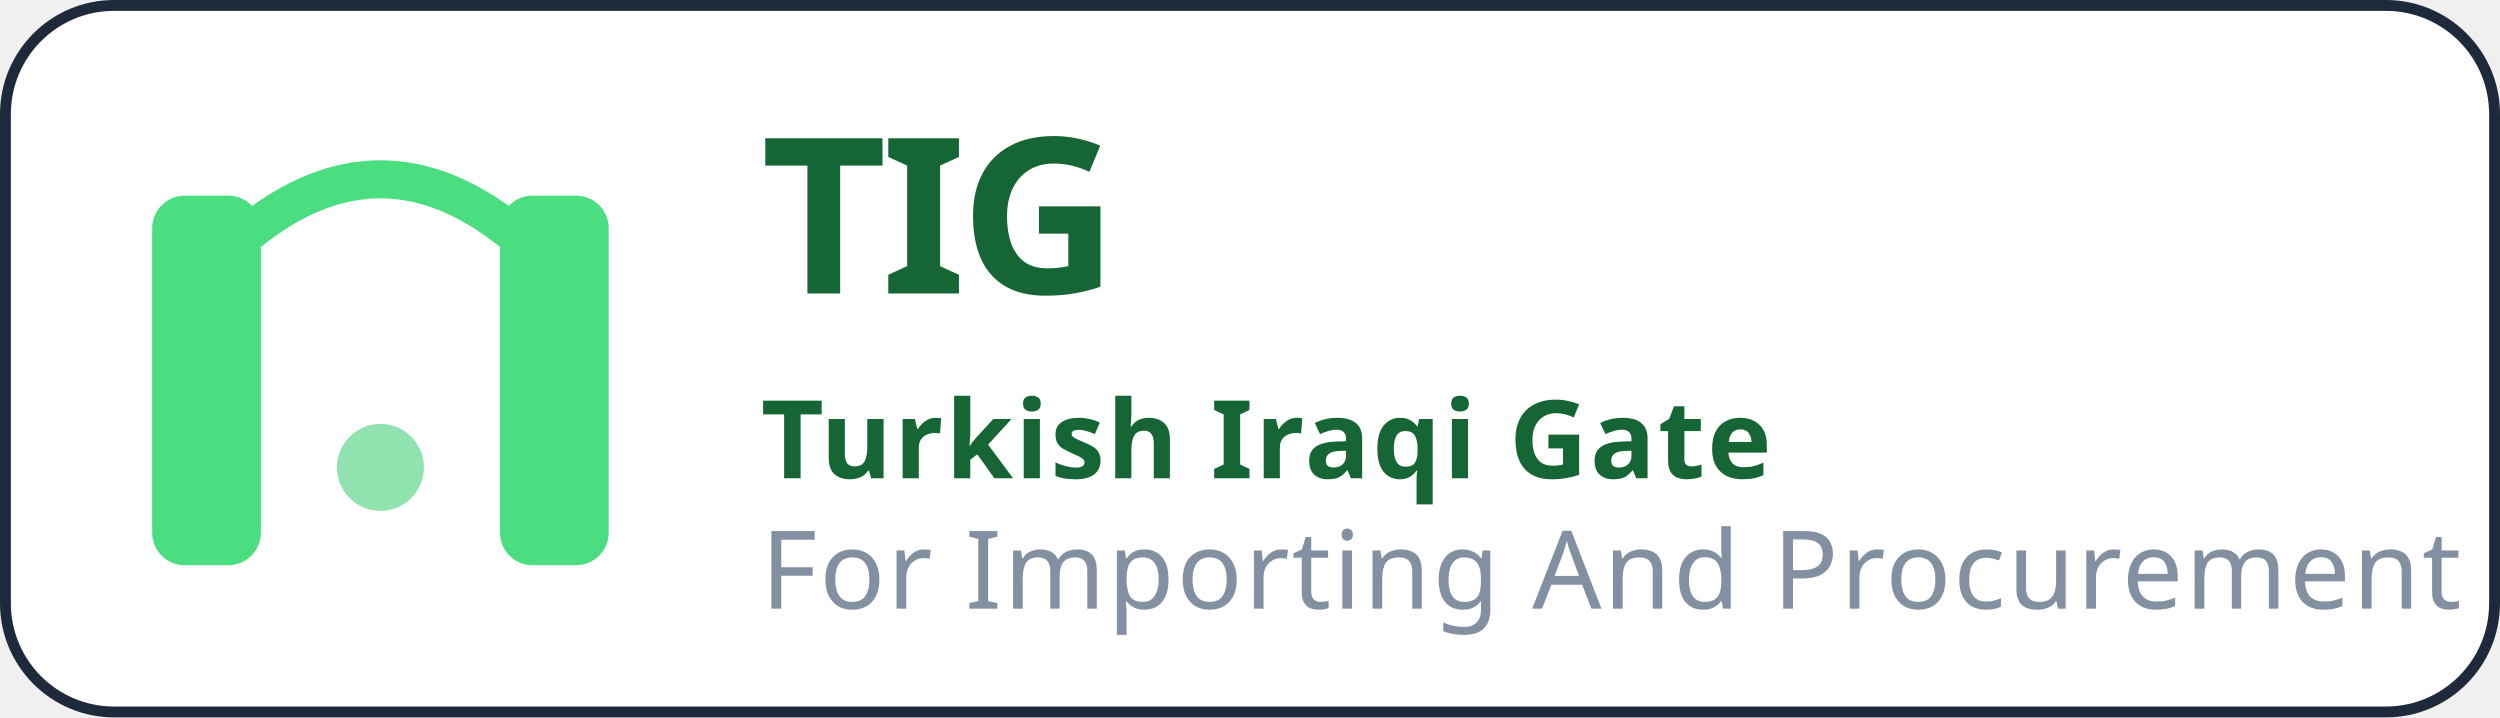
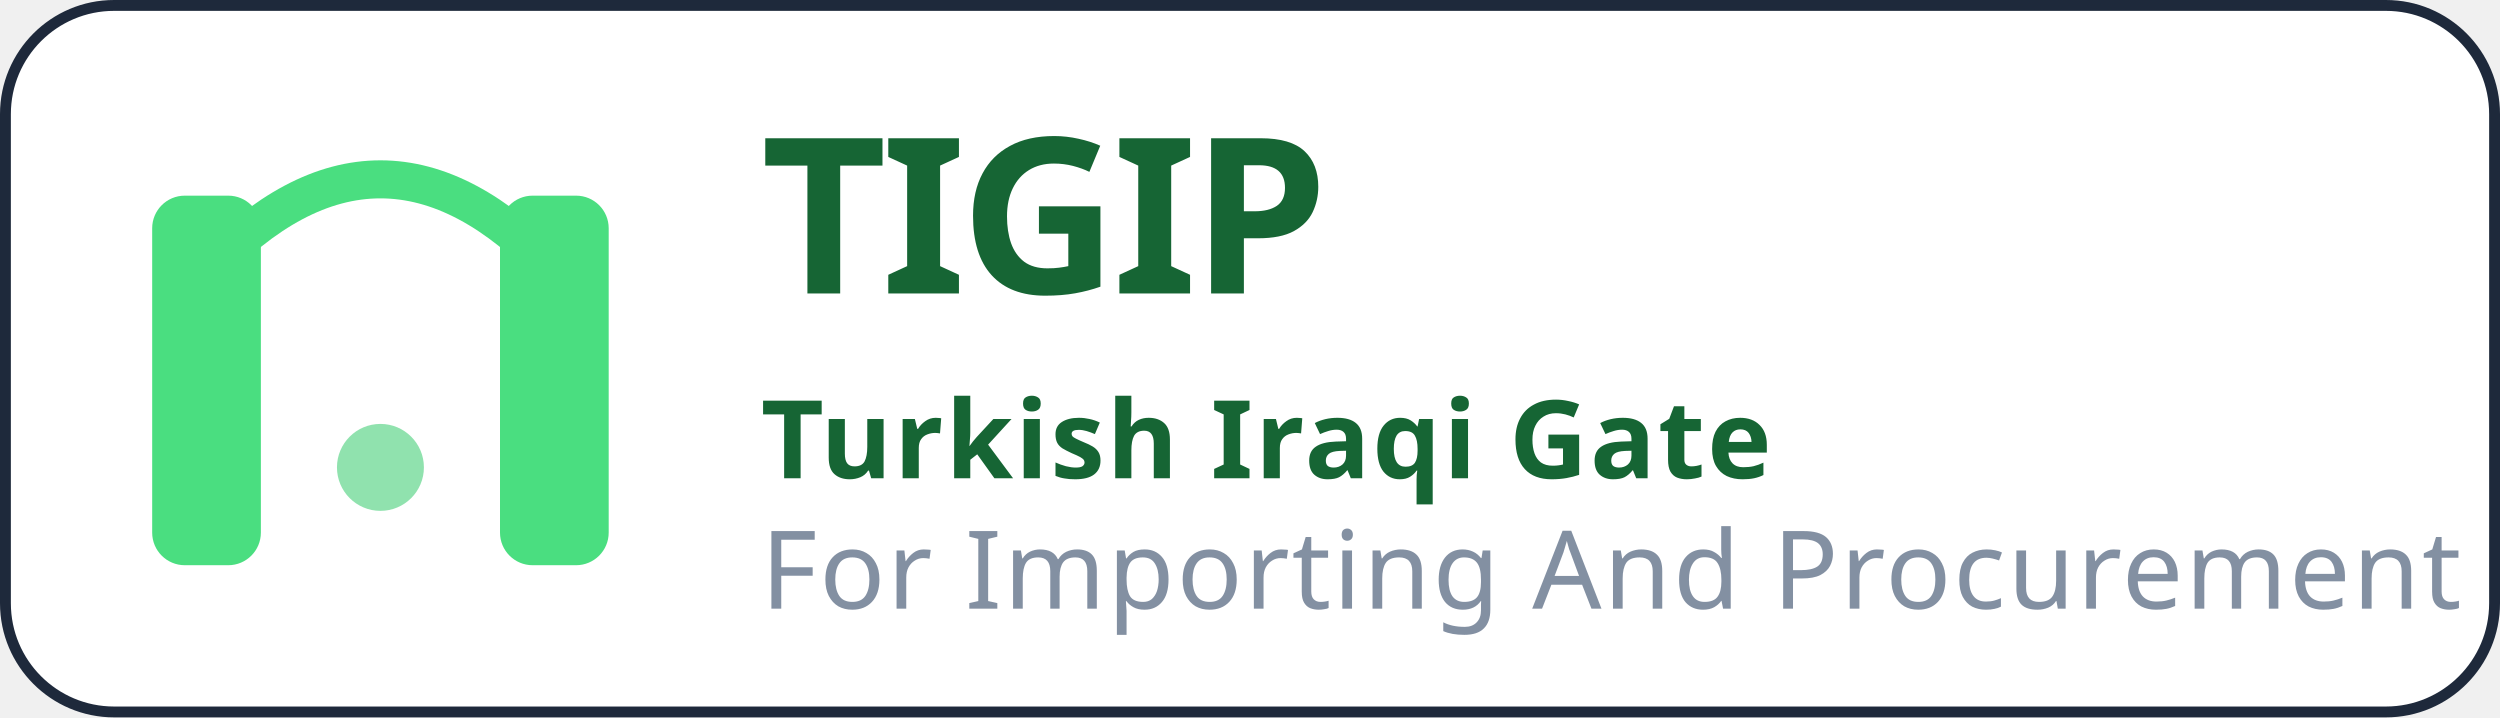
<svg xmlns="http://www.w3.org/2000/svg" viewBox="0 0 230 66" fill="none">
  <rect x="0.5" y="0.5" width="229" height="65" rx="10" fill="white" />
  <rect x="0.5" y="0.5" width="229" height="65" rx="10" stroke="#1e293b" stroke-width="1" />
  <rect x="14" y="18" width="10" height="34" rx="3" fill="#4ade80" />
  <rect x="46" y="18" width="10" height="34" rx="3" fill="#4ade80" />
  <path d="M19 25 Q35 8 51 25" stroke="#4ade80" stroke-width="3.5" fill="none" stroke-linecap="round" />
  <circle cx="35" cy="43" r="4" fill="#22c55e" opacity="0.5" />
-   <text x="70" y="27" font-family="system-ui,sans-serif" font-weight="800" font-size="20" fill="#166534" letter-spacing="-0.5">TIG</text>
+   <text x="70" y="27" font-family="system-ui,sans-serif" font-weight="800" font-size="20" fill="#166534" letter-spacing="-0.5">TIGIP</text>
  <text x="70" y="44" font-family="system-ui,sans-serif" font-weight="600" font-size="10" fill="#166534" letter-spacing="0.2">Turkish Iraqi Gate</text>
  <text x="70" y="56" font-family="system-ui,sans-serif" font-weight="500" font-size="10" fill="#64748b" opacity="0.8" letter-spacing="0.2">For Importing And Procurement</text>
</svg>
